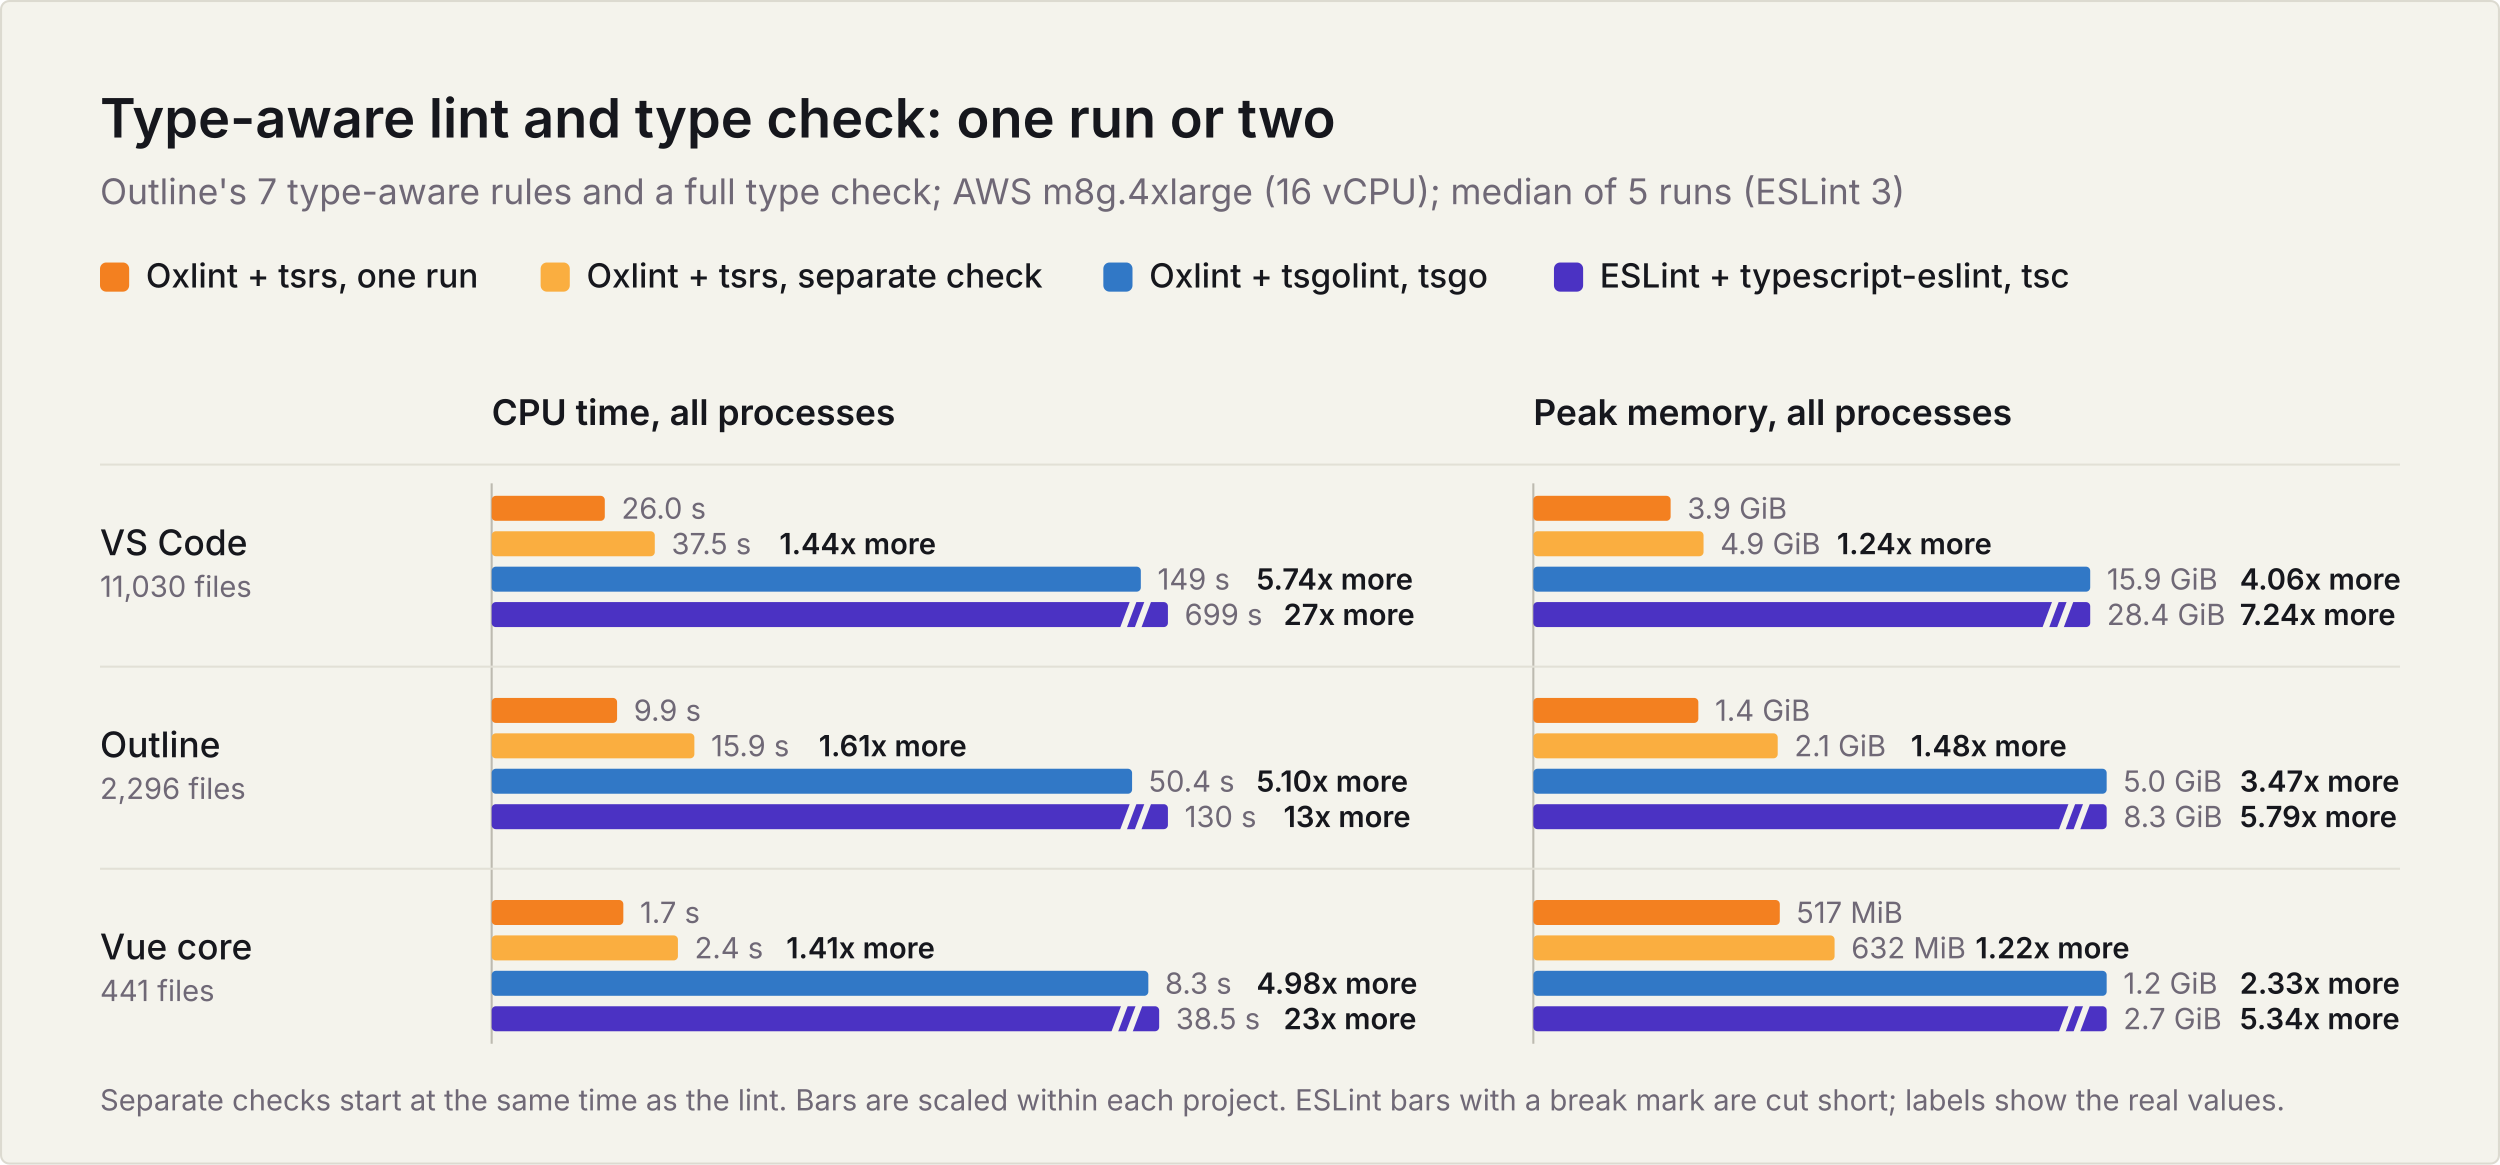
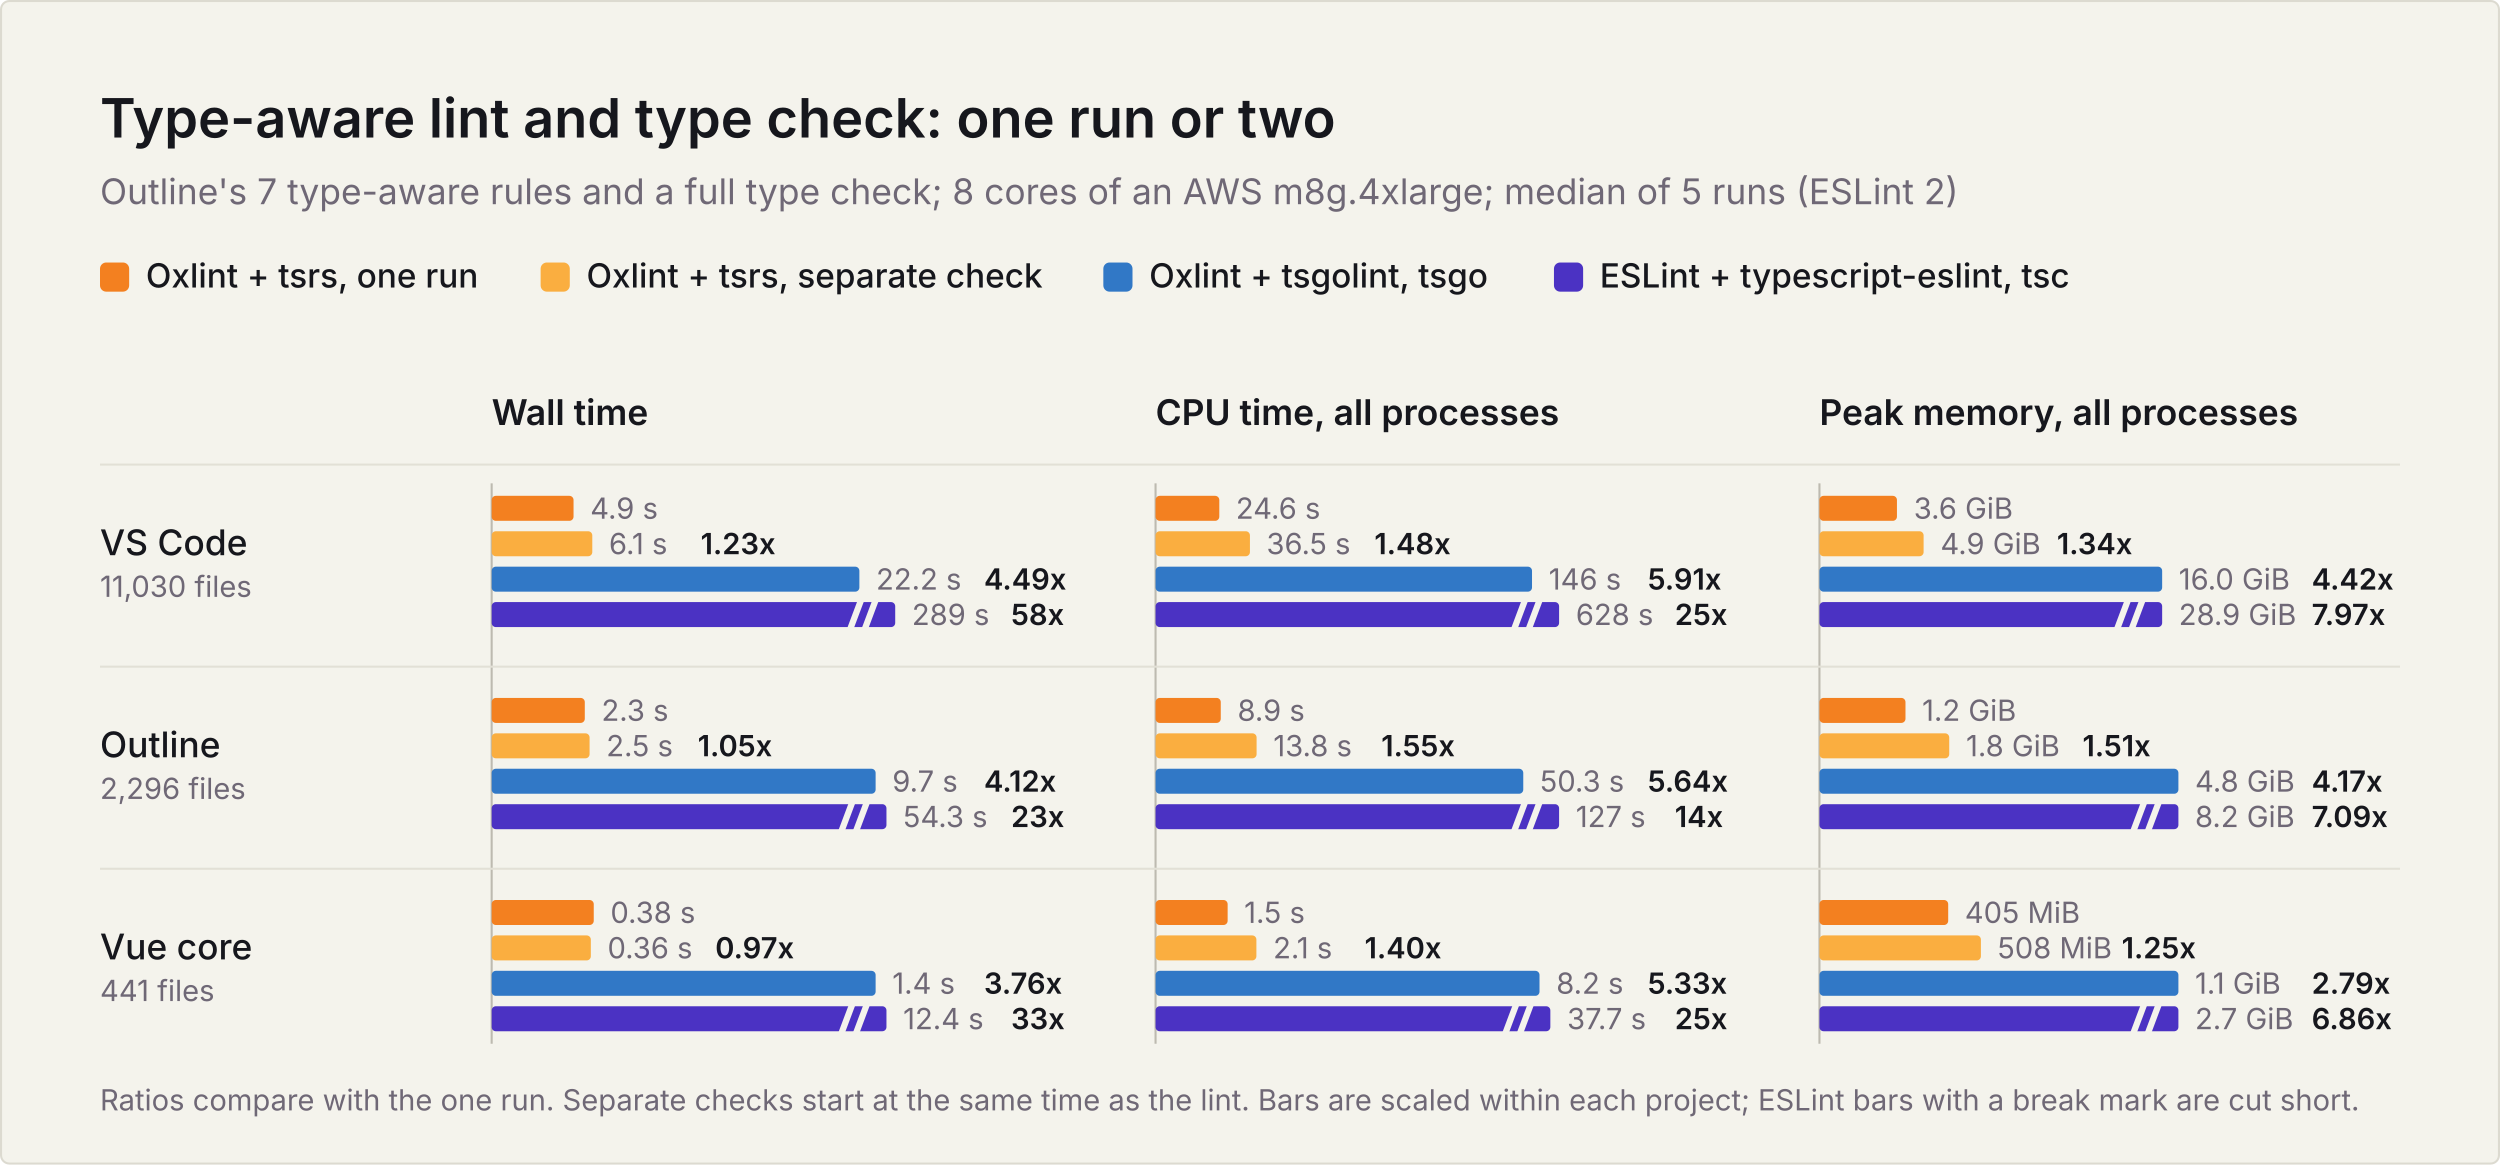
<svg xmlns="http://www.w3.org/2000/svg" width="1200" height="559" viewBox="0 0 1200 559" role="img" aria-labelledby="title description">
  <rect x="0.5" y="0.5" width="1199" height="558" rx="4" fill="#f4f3ec" stroke="#dcdad0" />
  <g font-family="Inter, -apple-system, BlinkMacSystemFont, 'Segoe UI', Helvetica, Arial, sans-serif" fill="#16171d">
    <text x="48" y="66" font-size="26" font-weight="600">Type-aware lint and type check: one run or two</text>
-     <text x="48" y="98" font-size="17" font-weight="400" fill="#6f6876">Outline's 7 type-aware rules and a full type check; AWS m8g.4xlarge (16 vCPU); median of 5 runs (ESLint 3)</text>
+     <text x="48" y="98" font-size="17" font-weight="400" fill="#6f6876">Outline's 7 type-aware rules and a full type check; 8 cores of an AWS m8g.4xlarge; median of 5 runs (ESLint 2)</text>
    <g data-role="legend">
      <rect x="48.0" y="126" width="14" height="14" rx="3" fill="#f38020" />
      <text x="70.0" y="138" font-size="16" font-weight="500">Oxlint + tsrs, one run</text>
      <rect x="259.5" y="126" width="14" height="14" rx="3" fill="#faae40" />
      <text x="281.5" y="138" font-size="16" font-weight="500">Oxlint + tsrs, separate check</text>
      <rect x="529.6" y="126" width="14" height="14" rx="3" fill="#3178c6" />
      <text x="551.6" y="138" font-size="16" font-weight="500">Oxlint + tsgolint, tsgo</text>
      <rect x="745.9" y="126" width="14" height="14" rx="3" fill="#4b32c3" />
      <text x="767.9" y="138" font-size="16" font-weight="500">ESLint + typescript-eslint, tsc</text>
    </g>
    <g data-role="bars">
-       <text x="236" y="204" font-size="17" font-weight="600">CPU time, all processes</text>
+       <text x="236" y="204" font-size="17" font-weight="600">Wall time</text>
      <line x1="236" y1="232" x2="236" y2="501" stroke="#bdbab0" stroke-width="1" />
-       <text x="736" y="204" font-size="17" font-weight="600">Peak memory, all processes</text>
-       <line x1="736" y1="232" x2="736" y2="501" stroke="#bdbab0" stroke-width="1" />
+       <text x="554.667" y="204" font-size="17" font-weight="600">CPU time, all processes</text>
+       <line x1="554.667" y1="232" x2="554.667" y2="501" stroke="#bdbab0" stroke-width="1" />
+       <text x="873.333" y="204" font-size="17" font-weight="600">Peak memory, all processes</text>
+       <line x1="873.333" y1="232" x2="873.333" y2="501" stroke="#bdbab0" stroke-width="1" />
      <line x1="48" y1="223" x2="1152" y2="223" stroke="#e2e0d6" stroke-width="1" />
      <g data-project="vscode">
        <text x="48" y="266.5" font-size="17" font-weight="500">VS Code</text>
        <text x="48" y="286.5" font-size="14" font-weight="400" fill="#6f6876">11,030 files</text>
-         <rect data-setup="tsrs one pass" data-metric="cpu" x="236" y="238" width="54.3" height="12" rx="2" fill="#f38020" />
-         <text x="298.3" y="249" font-size="14" font-weight="400" fill="#6f6876">26.0 s</text>
-         <rect data-setup="tsrs separate" data-metric="cpu" x="236" y="255" width="78.3" height="12" rx="2" fill="#faae40" />
-         <text x="322.3" y="266" font-size="14" font-weight="400" fill="#6f6876">37.5 s</text>
-         <text x="374.1" y="266" font-size="14" font-weight="600">1.44x more</text>
-         <rect data-setup="tsgolint separate" data-metric="cpu" x="236" y="272" width="311.6" height="12" rx="2" fill="#3178c6" />
-         <text x="555.6" y="283" font-size="14" font-weight="400" fill="#6f6876">149 s</text>
-         <text x="603.1" y="283" font-size="14" font-weight="600">5.74x more</text>
-         <rect data-setup="eslint separate" data-metric="cpu" x="236" y="289" width="324.6" height="12" rx="2" fill="#4b32c3" />
-         <path d="M538.6 303L544.6 287M545.6 303L551.6 287" stroke="#f4f3ec" stroke-width="3" />
-         <text x="568.6" y="300" font-size="14" font-weight="400" fill="#6f6876">699 s</text>
-         <text x="616.1" y="300" font-size="14" font-weight="600">27x more</text>
-         <rect data-setup="tsrs one pass" data-metric="memory" x="736" y="238" width="65.9" height="12" rx="2" fill="#f38020" />
-         <text x="809.9" y="249" font-size="14" font-weight="400" fill="#6f6876">3.9 GiB</text>
-         <rect data-setup="tsrs separate" data-metric="memory" x="736" y="255" width="81.7" height="12" rx="2" fill="#faae40" />
-         <text x="825.7" y="266" font-size="14" font-weight="400" fill="#6f6876">4.9 GiB</text>
-         <text x="881.7" y="266" font-size="14" font-weight="600">1.24x more</text>
-         <rect data-setup="tsgolint separate" data-metric="memory" x="736" y="272" width="267.3" height="12" rx="2" fill="#3178c6" />
-         <text x="1011.3" y="283" font-size="14" font-weight="400" fill="#6f6876">15.9 GiB</text>
-         <text x="1075.1" y="283" font-size="14" font-weight="600">4.06x more</text>
-         <rect data-setup="eslint separate" data-metric="memory" x="736" y="289" width="267.3" height="12" rx="2" fill="#4b32c3" />
-         <path d="M981.3 303L987.3 287M988.3 303L994.3 287" stroke="#f4f3ec" stroke-width="3" />
-         <text x="1011.3" y="300" font-size="14" font-weight="400" fill="#6f6876">28.4 GiB</text>
-         <text x="1075.1" y="300" font-size="14" font-weight="600">7.24x more</text>
+         <rect data-setup="tsrs one pass" data-metric="wall" x="236" y="238" width="39.3" height="12" rx="2" fill="#f38020" />
+         <text x="283.3" y="249" font-size="14" font-weight="400" fill="#6f6876">4.9 s</text>
+         <rect data-setup="tsrs separate" data-metric="wall" x="236" y="255" width="48.3" height="12" rx="2" fill="#faae40" />
+         <text x="292.3" y="266" font-size="14" font-weight="400" fill="#6f6876">6.1 s</text>
+         <text x="336.3" y="266" font-size="14" font-weight="600">1.23x</text>
+         <rect data-setup="tsgolint separate" data-metric="wall" x="236" y="272" width="176.5" height="12" rx="2" fill="#3178c6" />
+         <text x="420.5" y="283" font-size="14" font-weight="400" fill="#6f6876">22.2 s</text>
+         <text x="472.3" y="283" font-size="14" font-weight="600">4.49x</text>
+         <rect data-setup="eslint separate" data-metric="wall" x="236" y="289" width="193.7" height="12" rx="2" fill="#4b32c3" />
+         <path d="M407.7 303L413.7 287M414.7 303L420.7 287" stroke="#f4f3ec" stroke-width="3" />
+         <text x="437.7" y="300" font-size="14" font-weight="400" fill="#6f6876">289 s</text>
+         <text x="485.3" y="300" font-size="14" font-weight="600">58x</text>
+         <rect data-setup="tsrs one pass" data-metric="cpu" x="554.667" y="238" width="30.6" height="12" rx="2" fill="#f38020" />
+         <text x="593.2" y="249" font-size="14" font-weight="400" fill="#6f6876">24.6 s</text>
+         <rect data-setup="tsrs separate" data-metric="cpu" x="554.667" y="255" width="45.3" height="12" rx="2" fill="#faae40" />
+         <text x="607.9" y="266" font-size="14" font-weight="400" fill="#6f6876">36.5 s</text>
+         <text x="659.7" y="266" font-size="14" font-weight="600">1.48x</text>
+         <rect data-setup="tsgolint separate" data-metric="cpu" x="554.667" y="272" width="180.7" height="12" rx="2" fill="#3178c6" />
+         <text x="743.4" y="283" font-size="14" font-weight="400" fill="#6f6876">146 s</text>
+         <text x="790.9" y="283" font-size="14" font-weight="600">5.91x</text>
+         <rect data-setup="eslint separate" data-metric="cpu" x="554.667" y="289" width="193.7" height="12" rx="2" fill="#4b32c3" />
+         <path d="M726.4 303L732.4 287M733.4 303L739.4 287" stroke="#f4f3ec" stroke-width="3" />
+         <text x="756.4" y="300" font-size="14" font-weight="400" fill="#6f6876">628 s</text>
+         <text x="803.9" y="300" font-size="14" font-weight="600">25x</text>
+         <rect data-setup="tsrs one pass" data-metric="memory" x="873.333" y="238" width="37.2" height="12" rx="2" fill="#f38020" />
+         <text x="918.6" y="249" font-size="14" font-weight="400" fill="#6f6876">3.6 GiB</text>
+         <rect data-setup="tsrs separate" data-metric="memory" x="873.333" y="255" width="50.0" height="12" rx="2" fill="#faae40" />
+         <text x="931.4" y="266" font-size="14" font-weight="400" fill="#6f6876">4.9 GiB</text>
+         <text x="987.3" y="266" font-size="14" font-weight="600">1.34x</text>
+         <rect data-setup="tsgolint separate" data-metric="memory" x="873.333" y="272" width="164.5" height="12" rx="2" fill="#3178c6" />
+         <text x="1045.8" y="283" font-size="14" font-weight="400" fill="#6f6876">16.0 GiB</text>
+         <text x="1109.6" y="283" font-size="14" font-weight="600">4.42x</text>
+         <rect data-setup="eslint separate" data-metric="memory" x="873.333" y="289" width="164.5" height="12" rx="2" fill="#4b32c3" />
+         <path d="M1015.8 303L1021.8 287M1022.8 303L1028.8 287" stroke="#f4f3ec" stroke-width="3" />
+         <text x="1045.8" y="300" font-size="14" font-weight="400" fill="#6f6876">28.9 GiB</text>
+         <text x="1109.6" y="300" font-size="14" font-weight="600">7.97x</text>
      </g>
      <line x1="48" y1="320" x2="1152" y2="320" stroke="#e2e0d6" stroke-width="1" />
      <g data-project="outline">
        <text x="48" y="363.5" font-size="17" font-weight="500">Outline</text>
        <text x="48" y="383.5" font-size="14" font-weight="400" fill="#6f6876">2,296 files</text>
-         <rect data-setup="tsrs one pass" data-metric="cpu" x="236" y="335" width="60.2" height="12" rx="2" fill="#f38020" />
-         <text x="304.2" y="346" font-size="14" font-weight="400" fill="#6f6876">9.9 s</text>
-         <rect data-setup="tsrs separate" data-metric="cpu" x="236" y="352" width="97.3" height="12" rx="2" fill="#faae40" />
-         <text x="341.3" y="363" font-size="14" font-weight="400" fill="#6f6876">15.9 s</text>
-         <text x="393.0" y="363" font-size="14" font-weight="600">1.61x more</text>
-         <rect data-setup="tsgolint separate" data-metric="cpu" x="236" y="369" width="307.4" height="12" rx="2" fill="#3178c6" />
-         <text x="551.4" y="380" font-size="14" font-weight="400" fill="#6f6876">50.4 s</text>
-         <text x="603.1" y="380" font-size="14" font-weight="600">5.10x more</text>
-         <rect data-setup="eslint separate" data-metric="cpu" x="236" y="386" width="324.6" height="12" rx="2" fill="#4b32c3" />
-         <path d="M538.6 400L544.6 384M545.6 400L551.6 384" stroke="#f4f3ec" stroke-width="3" />
-         <text x="568.6" y="397" font-size="14" font-weight="400" fill="#6f6876">130 s</text>
-         <text x="616.1" y="397" font-size="14" font-weight="600">13x more</text>
-         <rect data-setup="tsrs one pass" data-metric="memory" x="736" y="335" width="79.2" height="12" rx="2" fill="#f38020" />
-         <text x="823.2" y="346" font-size="14" font-weight="400" fill="#6f6876">1.4 GiB</text>
-         <rect data-setup="tsrs separate" data-metric="memory" x="736" y="352" width="117.3" height="12" rx="2" fill="#faae40" />
-         <text x="861.3" y="363" font-size="14" font-weight="400" fill="#6f6876">2.1 GiB</text>
-         <text x="917.2" y="363" font-size="14" font-weight="600">1.48x more</text>
-         <rect data-setup="tsgolint separate" data-metric="memory" x="736" y="369" width="275.2" height="12" rx="2" fill="#3178c6" />
-         <text x="1019.2" y="380" font-size="14" font-weight="400" fill="#6f6876">5.0 GiB</text>
-         <text x="1075.1" y="380" font-size="14" font-weight="600">3.47x more</text>
-         <rect data-setup="eslint separate" data-metric="memory" x="736" y="386" width="275.2" height="12" rx="2" fill="#4b32c3" />
-         <path d="M989.2 400L995.2 384M996.2 400L1002.2 384" stroke="#f4f3ec" stroke-width="3" />
-         <text x="1019.2" y="397" font-size="14" font-weight="400" fill="#6f6876">8.3 GiB</text>
-         <text x="1075.1" y="397" font-size="14" font-weight="600">5.79x more</text>
+         <rect data-setup="tsrs one pass" data-metric="wall" x="236" y="335" width="44.7" height="12" rx="2" fill="#f38020" />
+         <text x="288.7" y="346" font-size="14" font-weight="400" fill="#6f6876">2.3 s</text>
+         <rect data-setup="tsrs separate" data-metric="wall" x="236" y="352" width="47.0" height="12" rx="2" fill="#faae40" />
+         <text x="291.0" y="363" font-size="14" font-weight="400" fill="#6f6876">2.5 s</text>
+         <text x="334.9" y="363" font-size="14" font-weight="600">1.05x</text>
+         <rect data-setup="tsgolint separate" data-metric="wall" x="236" y="369" width="184.3" height="12" rx="2" fill="#3178c6" />
+         <text x="428.3" y="380" font-size="14" font-weight="400" fill="#6f6876">9.7 s</text>
+         <text x="472.3" y="380" font-size="14" font-weight="600">4.12x</text>
+         <rect data-setup="eslint separate" data-metric="wall" x="236" y="386" width="189.5" height="12" rx="2" fill="#4b32c3" />
+         <path d="M403.5 400L409.5 384M410.5 400L416.5 384" stroke="#f4f3ec" stroke-width="3" />
+         <text x="433.5" y="397" font-size="14" font-weight="400" fill="#6f6876">54.3 s</text>
+         <text x="485.3" y="397" font-size="14" font-weight="600">23x</text>
+         <rect data-setup="tsrs one pass" data-metric="cpu" x="554.667" y="335" width="31.3" height="12" rx="2" fill="#f38020" />
+         <text x="594.0" y="346" font-size="14" font-weight="400" fill="#6f6876">8.9 s</text>
+         <rect data-setup="tsrs separate" data-metric="cpu" x="554.667" y="352" width="48.5" height="12" rx="2" fill="#faae40" />
+         <text x="611.2" y="363" font-size="14" font-weight="400" fill="#6f6876">13.8 s</text>
+         <text x="663.0" y="363" font-size="14" font-weight="600">1.55x</text>
+         <rect data-setup="tsgolint separate" data-metric="cpu" x="554.667" y="369" width="176.5" height="12" rx="2" fill="#3178c6" />
+         <text x="739.2" y="380" font-size="14" font-weight="400" fill="#6f6876">50.3 s</text>
+         <text x="790.9" y="380" font-size="14" font-weight="600">5.64x</text>
+         <rect data-setup="eslint separate" data-metric="cpu" x="554.667" y="386" width="193.7" height="12" rx="2" fill="#4b32c3" />
+         <path d="M726.4 400L732.4 384M733.4 400L739.4 384" stroke="#f4f3ec" stroke-width="3" />
+         <text x="756.4" y="397" font-size="14" font-weight="400" fill="#6f6876">127 s</text>
+         <text x="803.9" y="397" font-size="14" font-weight="600">14x</text>
+         <rect data-setup="tsrs one pass" data-metric="memory" x="873.333" y="335" width="41.3" height="12" rx="2" fill="#f38020" />
+         <text x="922.6" y="346" font-size="14" font-weight="400" fill="#6f6876">1.2 GiB</text>
+         <rect data-setup="tsrs separate" data-metric="memory" x="873.333" y="352" width="62.3" height="12" rx="2" fill="#faae40" />
+         <text x="943.7" y="363" font-size="14" font-weight="400" fill="#6f6876">1.8 GiB</text>
+         <text x="999.6" y="363" font-size="14" font-weight="600">1.51x</text>
+         <rect data-setup="tsgolint separate" data-metric="memory" x="873.333" y="369" width="172.3" height="12" rx="2" fill="#3178c6" />
+         <text x="1053.6" y="380" font-size="14" font-weight="400" fill="#6f6876">4.8 GiB</text>
+         <text x="1109.6" y="380" font-size="14" font-weight="600">4.17x</text>
+         <rect data-setup="eslint separate" data-metric="memory" x="873.333" y="386" width="172.3" height="12" rx="2" fill="#4b32c3" />
+         <path d="M1023.6 400L1029.6 384M1030.6 400L1036.6 384" stroke="#f4f3ec" stroke-width="3" />
+         <text x="1053.6" y="397" font-size="14" font-weight="400" fill="#6f6876">8.2 GiB</text>
+         <text x="1109.6" y="397" font-size="14" font-weight="600">7.09x</text>
      </g>
      <line x1="48" y1="417" x2="1152" y2="417" stroke="#e2e0d6" stroke-width="1" />
      <g data-project="vue">
        <text x="48" y="460.5" font-size="17" font-weight="500">Vue core</text>
        <text x="48" y="480.5" font-size="14" font-weight="400" fill="#6f6876">441 files</text>
-         <rect data-setup="tsrs one pass" data-metric="cpu" x="236" y="432" width="63.2" height="12" rx="2" fill="#f38020" />
-         <text x="307.2" y="443" font-size="14" font-weight="400" fill="#6f6876">1.7 s</text>
-         <rect data-setup="tsrs separate" data-metric="cpu" x="236" y="449" width="89.4" height="12" rx="2" fill="#faae40" />
-         <text x="333.4" y="460" font-size="14" font-weight="400" fill="#6f6876">2.4 s</text>
-         <text x="377.4" y="460" font-size="14" font-weight="600">1.41x more</text>
-         <rect data-setup="tsgolint separate" data-metric="cpu" x="236" y="466" width="315.2" height="12" rx="2" fill="#3178c6" />
-         <text x="559.2" y="477" font-size="14" font-weight="400" fill="#6f6876">8.3 s</text>
-         <text x="603.1" y="477" font-size="14" font-weight="600">4.98x more</text>
-         <rect data-setup="eslint separate" data-metric="cpu" x="236" y="483" width="320.4" height="12" rx="2" fill="#4b32c3" />
-         <path d="M534.4 497L540.4 481M541.4 497L547.4 481" stroke="#f4f3ec" stroke-width="3" />
-         <text x="564.4" y="494" font-size="14" font-weight="400" fill="#6f6876">38.5 s</text>
-         <text x="616.1" y="494" font-size="14" font-weight="600">23x more</text>
-         <rect data-setup="tsrs one pass" data-metric="memory" x="736" y="432" width="118.3" height="12" rx="2" fill="#f38020" />
-         <text x="862.3" y="443" font-size="14" font-weight="400" fill="#6f6876">517 MiB</text>
-         <rect data-setup="tsrs separate" data-metric="memory" x="736" y="449" width="144.6" height="12" rx="2" fill="#faae40" />
-         <text x="888.6" y="460" font-size="14" font-weight="400" fill="#6f6876">632 MiB</text>
-         <text x="948.2" y="460" font-size="14" font-weight="600">1.22x more</text>
-         <rect data-setup="tsgolint separate" data-metric="memory" x="736" y="466" width="275.2" height="12" rx="2" fill="#3178c6" />
-         <text x="1019.2" y="477" font-size="14" font-weight="400" fill="#6f6876">1.2 GiB</text>
-         <text x="1075.1" y="477" font-size="14" font-weight="600">2.33x more</text>
-         <rect data-setup="eslint separate" data-metric="memory" x="736" y="483" width="275.2" height="12" rx="2" fill="#4b32c3" />
-         <path d="M989.2 497L995.2 481M996.2 497L1002.2 481" stroke="#f4f3ec" stroke-width="3" />
-         <text x="1019.2" y="494" font-size="14" font-weight="400" fill="#6f6876">2.7 GiB</text>
-         <text x="1075.1" y="494" font-size="14" font-weight="600">5.34x more</text>
+         <rect data-setup="tsrs one pass" data-metric="wall" x="236" y="432" width="49.0" height="12" rx="2" fill="#f38020" />
+         <text x="293.0" y="443" font-size="14" font-weight="400" fill="#6f6876">0.38 s</text>
+         <rect data-setup="tsrs separate" data-metric="wall" x="236" y="449" width="47.6" height="12" rx="2" fill="#faae40" />
+         <text x="291.6" y="460" font-size="14" font-weight="400" fill="#6f6876">0.36 s</text>
+         <text x="343.3" y="460" font-size="14" font-weight="600">0.97x</text>
+         <rect data-setup="tsgolint separate" data-metric="wall" x="236" y="466" width="184.3" height="12" rx="2" fill="#3178c6" />
+         <text x="428.3" y="477" font-size="14" font-weight="400" fill="#6f6876">1.4 s</text>
+         <text x="472.3" y="477" font-size="14" font-weight="600">3.76x</text>
+         <rect data-setup="eslint separate" data-metric="wall" x="236" y="483" width="189.5" height="12" rx="2" fill="#4b32c3" />
+         <path d="M403.5 497L409.5 481M410.5 497L416.5 481" stroke="#f4f3ec" stroke-width="3" />
+         <text x="433.5" y="494" font-size="14" font-weight="400" fill="#6f6876">12.4 s</text>
+         <text x="485.3" y="494" font-size="14" font-weight="600">33x</text>
+         <rect data-setup="tsrs one pass" data-metric="cpu" x="554.667" y="432" width="34.6" height="12" rx="2" fill="#f38020" />
+         <text x="597.2" y="443" font-size="14" font-weight="400" fill="#6f6876">1.5 s</text>
+         <rect data-setup="tsrs separate" data-metric="cpu" x="554.667" y="449" width="48.4" height="12" rx="2" fill="#faae40" />
+         <text x="611.1" y="460" font-size="14" font-weight="400" fill="#6f6876">2.1 s</text>
+         <text x="655.0" y="460" font-size="14" font-weight="600">1.40x</text>
+         <rect data-setup="tsgolint separate" data-metric="cpu" x="554.667" y="466" width="184.3" height="12" rx="2" fill="#3178c6" />
+         <text x="747.0" y="477" font-size="14" font-weight="400" fill="#6f6876">8.2 s</text>
+         <text x="790.9" y="477" font-size="14" font-weight="600">5.33x</text>
+         <rect data-setup="eslint separate" data-metric="cpu" x="554.667" y="483" width="189.5" height="12" rx="2" fill="#4b32c3" />
+         <path d="M722.2 497L728.2 481M729.2 497L735.2 481" stroke="#f4f3ec" stroke-width="3" />
+         <text x="752.2" y="494" font-size="14" font-weight="400" fill="#6f6876">37.7 s</text>
+         <text x="803.9" y="494" font-size="14" font-weight="600">25x</text>
+         <rect data-setup="tsrs one pass" data-metric="memory" x="873.333" y="432" width="61.8" height="12" rx="2" fill="#f38020" />
+         <text x="943.1" y="443" font-size="14" font-weight="400" fill="#6f6876">405 MiB</text>
+         <rect data-setup="tsrs separate" data-metric="memory" x="873.333" y="449" width="77.5" height="12" rx="2" fill="#faae40" />
+         <text x="958.8" y="460" font-size="14" font-weight="400" fill="#6f6876">508 MiB</text>
+         <text x="1018.4" y="460" font-size="14" font-weight="600">1.25x</text>
+         <rect data-setup="tsgolint separate" data-metric="memory" x="873.333" y="466" width="172.3" height="12" rx="2" fill="#3178c6" />
+         <text x="1053.6" y="477" font-size="14" font-weight="400" fill="#6f6876">1.1 GiB</text>
+         <text x="1109.6" y="477" font-size="14" font-weight="600">2.79x</text>
+         <rect data-setup="eslint separate" data-metric="memory" x="873.333" y="483" width="172.3" height="12" rx="2" fill="#4b32c3" />
+         <path d="M1023.6 497L1029.6 481M1030.6 497L1036.6 481" stroke="#f4f3ec" stroke-width="3" />
+         <text x="1053.6" y="494" font-size="14" font-weight="400" fill="#6f6876">2.7 GiB</text>
+         <text x="1109.6" y="494" font-size="14" font-weight="600">6.86x</text>
      </g>
    </g>
-     <text x="48" y="533" font-size="14" font-weight="400" fill="#6f6876">Separate checks start at the same time as the lint. Bars are scaled within each project. ESLint bars with a break mark are cut short; labels show the real values.</text>
+     <text x="48" y="533" font-size="14" font-weight="400" fill="#6f6876">Ratios compare with the one run. Separate checks start at the same time as the lint. Bars are scaled within each project; ESLint bars with a break mark are cut short.</text>
  </g>
</svg>
